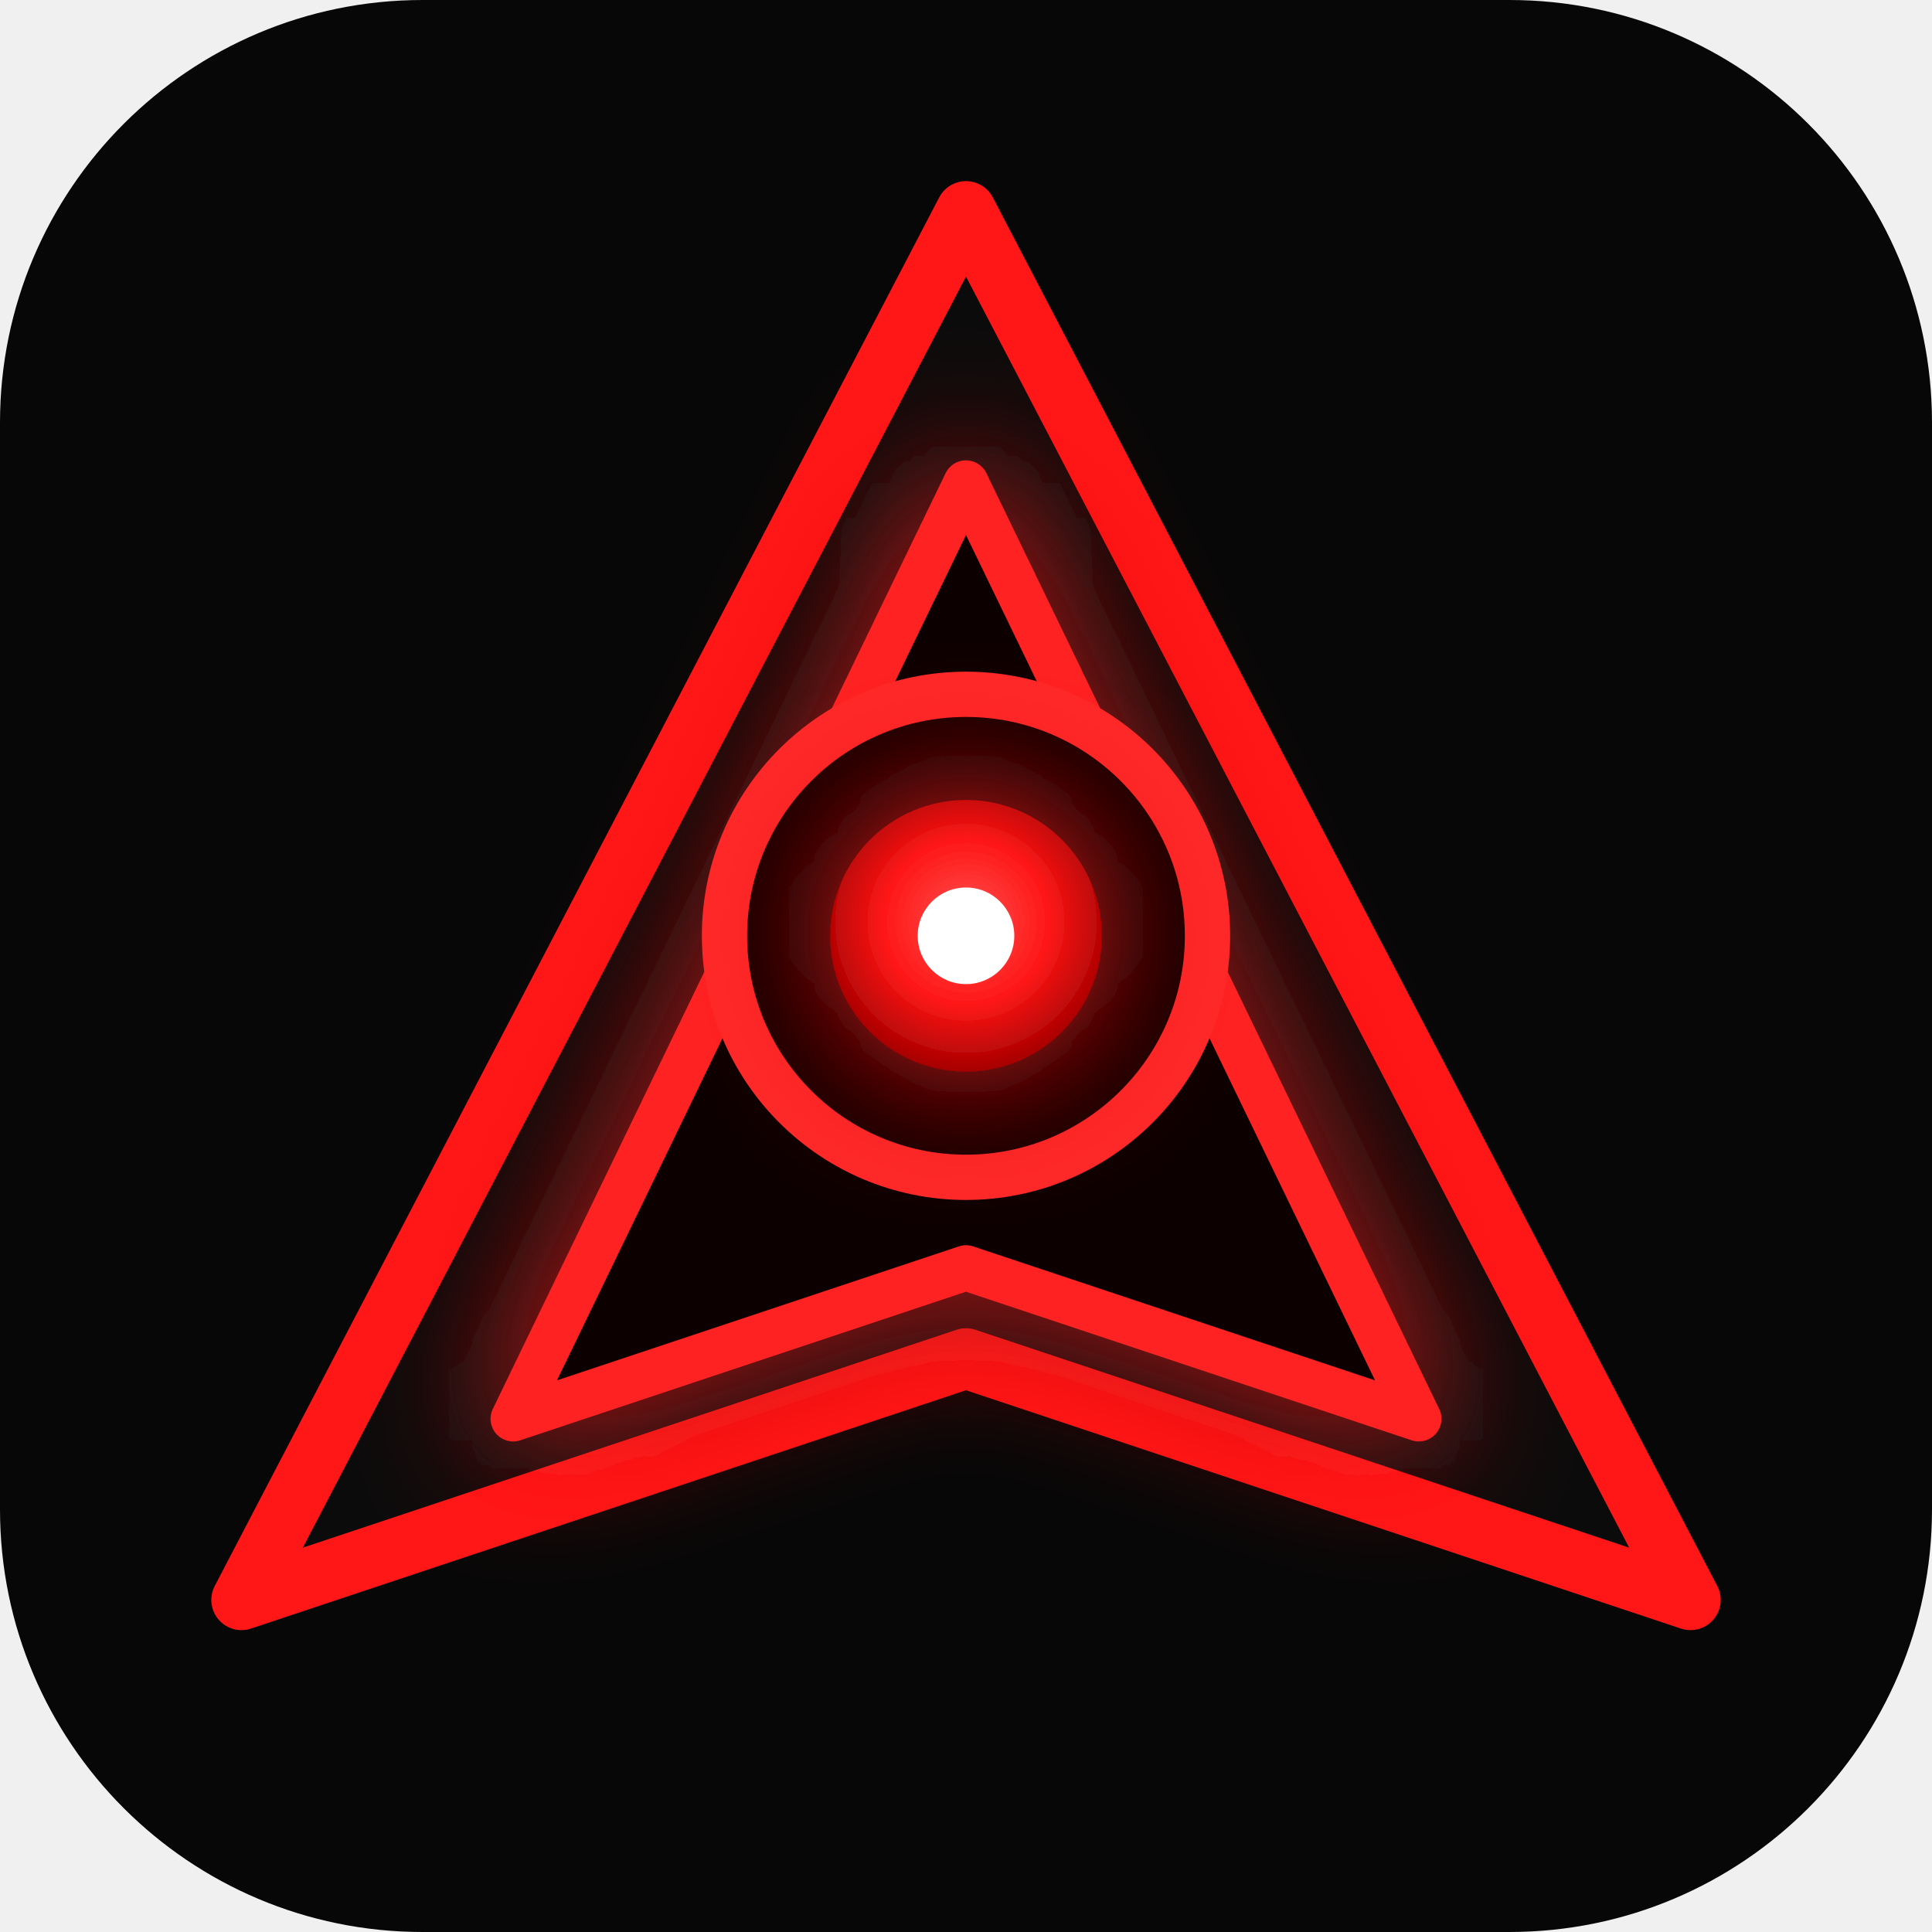
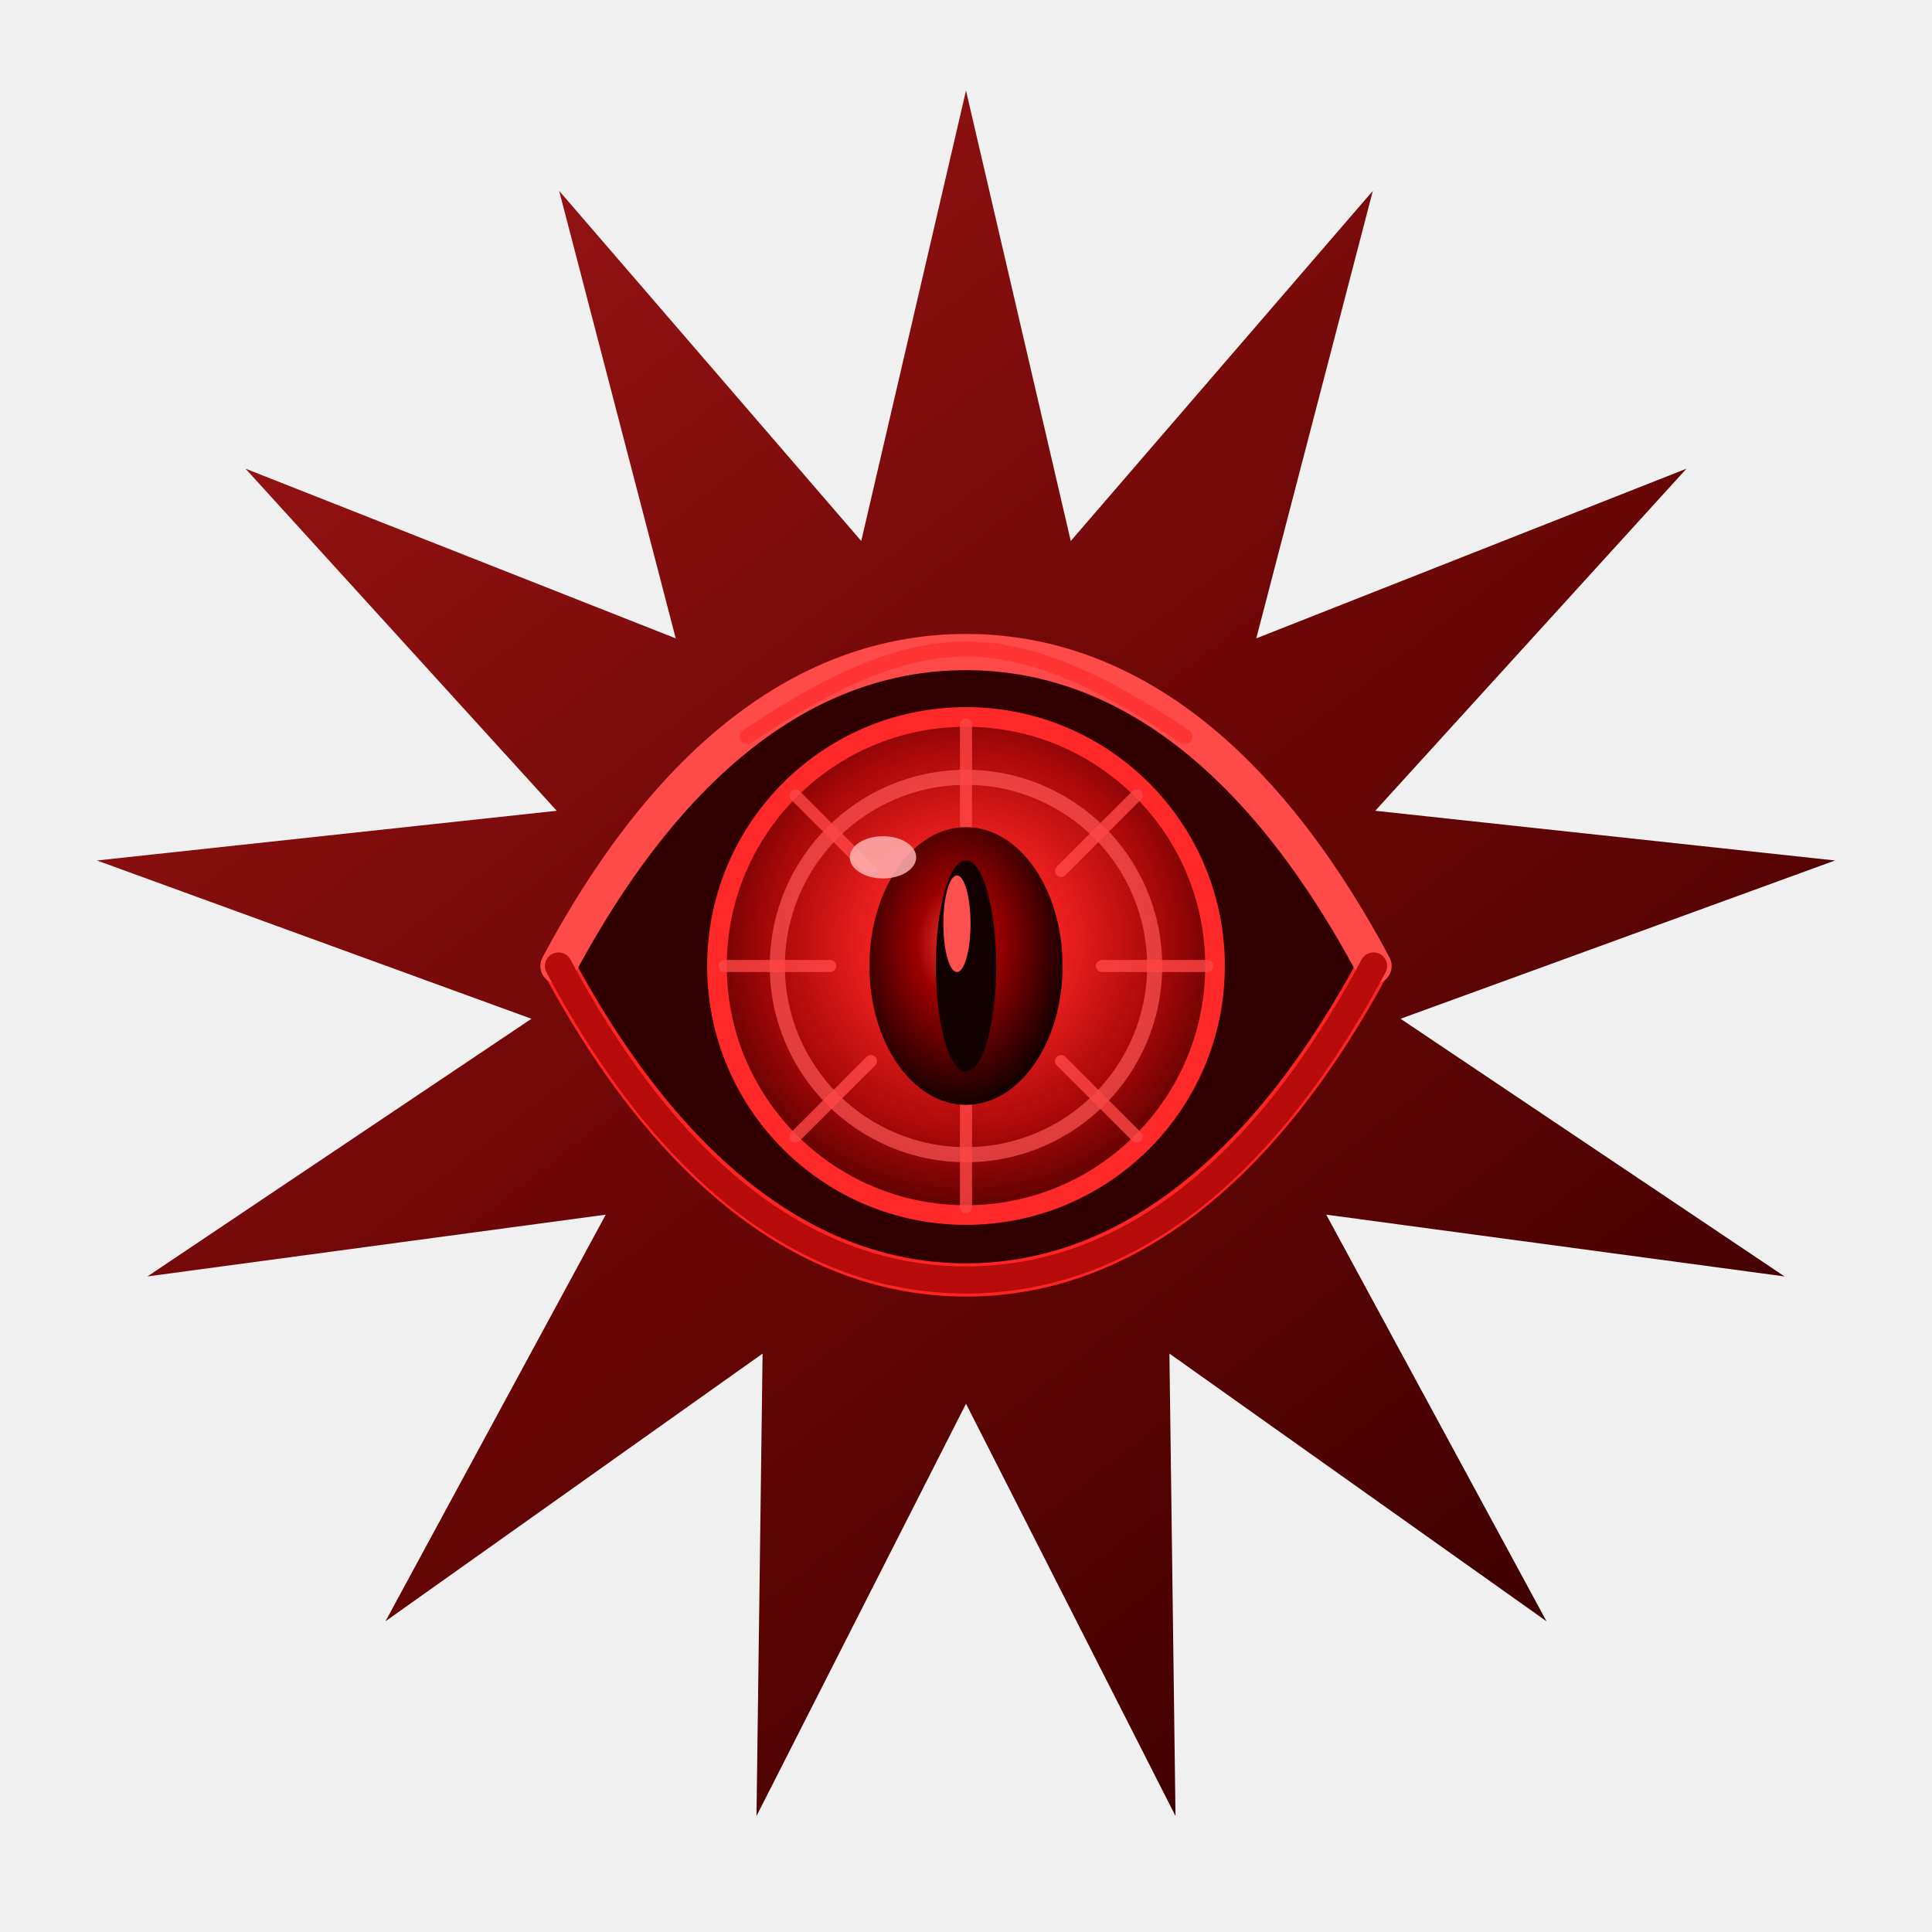
- <svg xmlns="http://www.w3.org/2000/svg" viewBox="0 0 64 64">
+ <svg xmlns="http://www.w3.org/2000/svg" viewBox="0 0 128 128" fill="none">
  <defs>
-     <radialGradient id="core" cx="50%" cy="45%" r="55%">
-       <stop offset="0%" stop-color="#ff5252" />
-       <stop offset="55%" stop-color="#ff1717" />
-       <stop offset="100%" stop-color="#a60000" />
+     <linearGradient id="starRed" x1="22" y1="10" x2="106" y2="118" gradientUnits="userSpaceOnUse">
+       <stop offset="0" stop-color="#9b1515" />
+       <stop offset="0.42" stop-color="#720808" />
+       <stop offset="0.72" stop-color="#560303" />
+       <stop offset="1" stop-color="#350000" />
+     </linearGradient>
+     <linearGradient id="eyeRed" x1="42" y1="44" x2="86" y2="82" gradientUnits="userSpaceOnUse">
+       <stop offset="0" stop-color="#ff4141" />
+       <stop offset="0.45" stop-color="#e01515" />
+       <stop offset="1" stop-color="#8f0505" />
+     </linearGradient>
+     <radialGradient id="iris" cx="50%" cy="45%" r="58%">
+       <stop offset="0" stop-color="#ff6a6a" />
+       <stop offset="0.32" stop-color="#ef2020" />
+       <stop offset="0.68" stop-color="#a80808" />
+       <stop offset="1" stop-color="#4b0000" />
    </radialGradient>
-     <filter id="glow" x="-100%" y="-100%" width="300%" height="300%">
-       <feGaussianBlur stdDeviation="2.4" result="blur" />
-       <feMerge>
-         <feMergeNode in="blur" />
-         <feMergeNode in="SourceGraphic" />
-       </feMerge>
-     </filter>
+     <radialGradient id="pupil" cx="45%" cy="42%" r="58%">
+       <stop offset="0" stop-color="#ff3d3d" />
+       <stop offset="0.35" stop-color="#9d0000" />
+       <stop offset="1" stop-color="#160000" />
+     </radialGradient>
  </defs>
-   <rect width="64" height="64" rx="14" fill="#070707" />
-   <path d="M32 7 56 53 32 45 8 53 32 7Z" fill="#0b0b0b" stroke="#ff1717" stroke-width="2" stroke-linejoin="round" />
-   <path d="M32 16 47 47 32 42 17 47 32 16Z" fill="#110000" stroke="#ff2424" stroke-width="1.5" stroke-linejoin="round" filter="url(#glow)" />
-   <circle cx="32" cy="31" r="8" fill="#160000" stroke="#ff2929" stroke-width="1.5" />
-   <circle cx="32" cy="31" r="4.5" fill="url(#core)" filter="url(#glow)" />
-   <circle cx="32" cy="31" r="1.6" fill="#ffffff" />
+   <polygon points="       64.000,6.000       70.940,35.843       90.954,12.644       83.231,42.293       111.733,31.052       91.115,53.716       121.577,57.009       92.789,67.496       118.231,84.567       87.867,80.474       102.461,107.414       77.477,89.678       77.880,120.315       64.000,93.000       50.120,120.315       50.523,89.678       25.539,107.414       40.133,80.474       9.769,84.567       35.211,67.496       6.423,57.009       36.885,53.716       16.267,31.052       44.769,42.293       37.046,12.644       57.060,35.843     " fill="url(#starRed)" />
+   <path d="       M37 64       C44.7 49.7 54.1 43.2 64 43.2       C73.9 43.2 83.3 49.7 91 64       C83.3 78.3 73.9 84.8 64 84.8       C54.1 84.8 44.7 78.3 37 64       Z     " fill="#310000" stroke="#ff2424" stroke-width="2.2" stroke-linejoin="round" />
+   <path d="       M37 64       C44.8 49.4 54.2 43.2 64 43.2       C73.8 43.2 83.2 49.4 91 64     " stroke="#ff4a4a" stroke-width="2.4" stroke-linecap="round" />
+   <path d="       M37 64       C44.8 78.6 54.2 84.8 64 84.8       C73.8 84.8 83.2 78.6 91 64     " stroke="#b80c0c" stroke-width="1.8" stroke-linecap="round" />
+   <circle cx="64" cy="64" r="16.5" fill="url(#iris)" stroke="#ff2929" stroke-width="1.3" />
+   <circle cx="64" cy="64" r="12.5" stroke="#ff5555" stroke-opacity="0.7" stroke-width="1" />
+   <g stroke="#ff4646" stroke-width="0.8" stroke-linecap="round" opacity="0.8">
+     <path d="M64 48v7" />
+     <path d="M64 73v7" />
+     <path d="M48 64h7" />
+     <path d="M73 64h7" />
+     <path d="m52.7 52.7 5 5" />
+     <path d="m70.3 70.3 5 5" />
+     <path d="m75.3 52.7-5 5" />
+     <path d="m57.7 70.3-5 5" />
+   </g>
+   <ellipse cx="64" cy="64" rx="6.4" ry="9.2" fill="url(#pupil)" />
+   <ellipse cx="64" cy="64" rx="2" ry="7" fill="#120000" />
+   <ellipse cx="63.4" cy="61.2" rx="0.9" ry="3.2" fill="#ff5050" />
+   <ellipse cx="58.5" cy="56.8" rx="2.2" ry="1.4" fill="#ffb2b2" opacity="0.85" />
+   <path d="       M49.5 48.8       C55.3 44.9 59.8 43 64 43       C68.2 43 72.7 44.9 78.5 48.8     " stroke="#ff3030" stroke-width="1" stroke-linecap="round" opacity="0.8" />
</svg>
